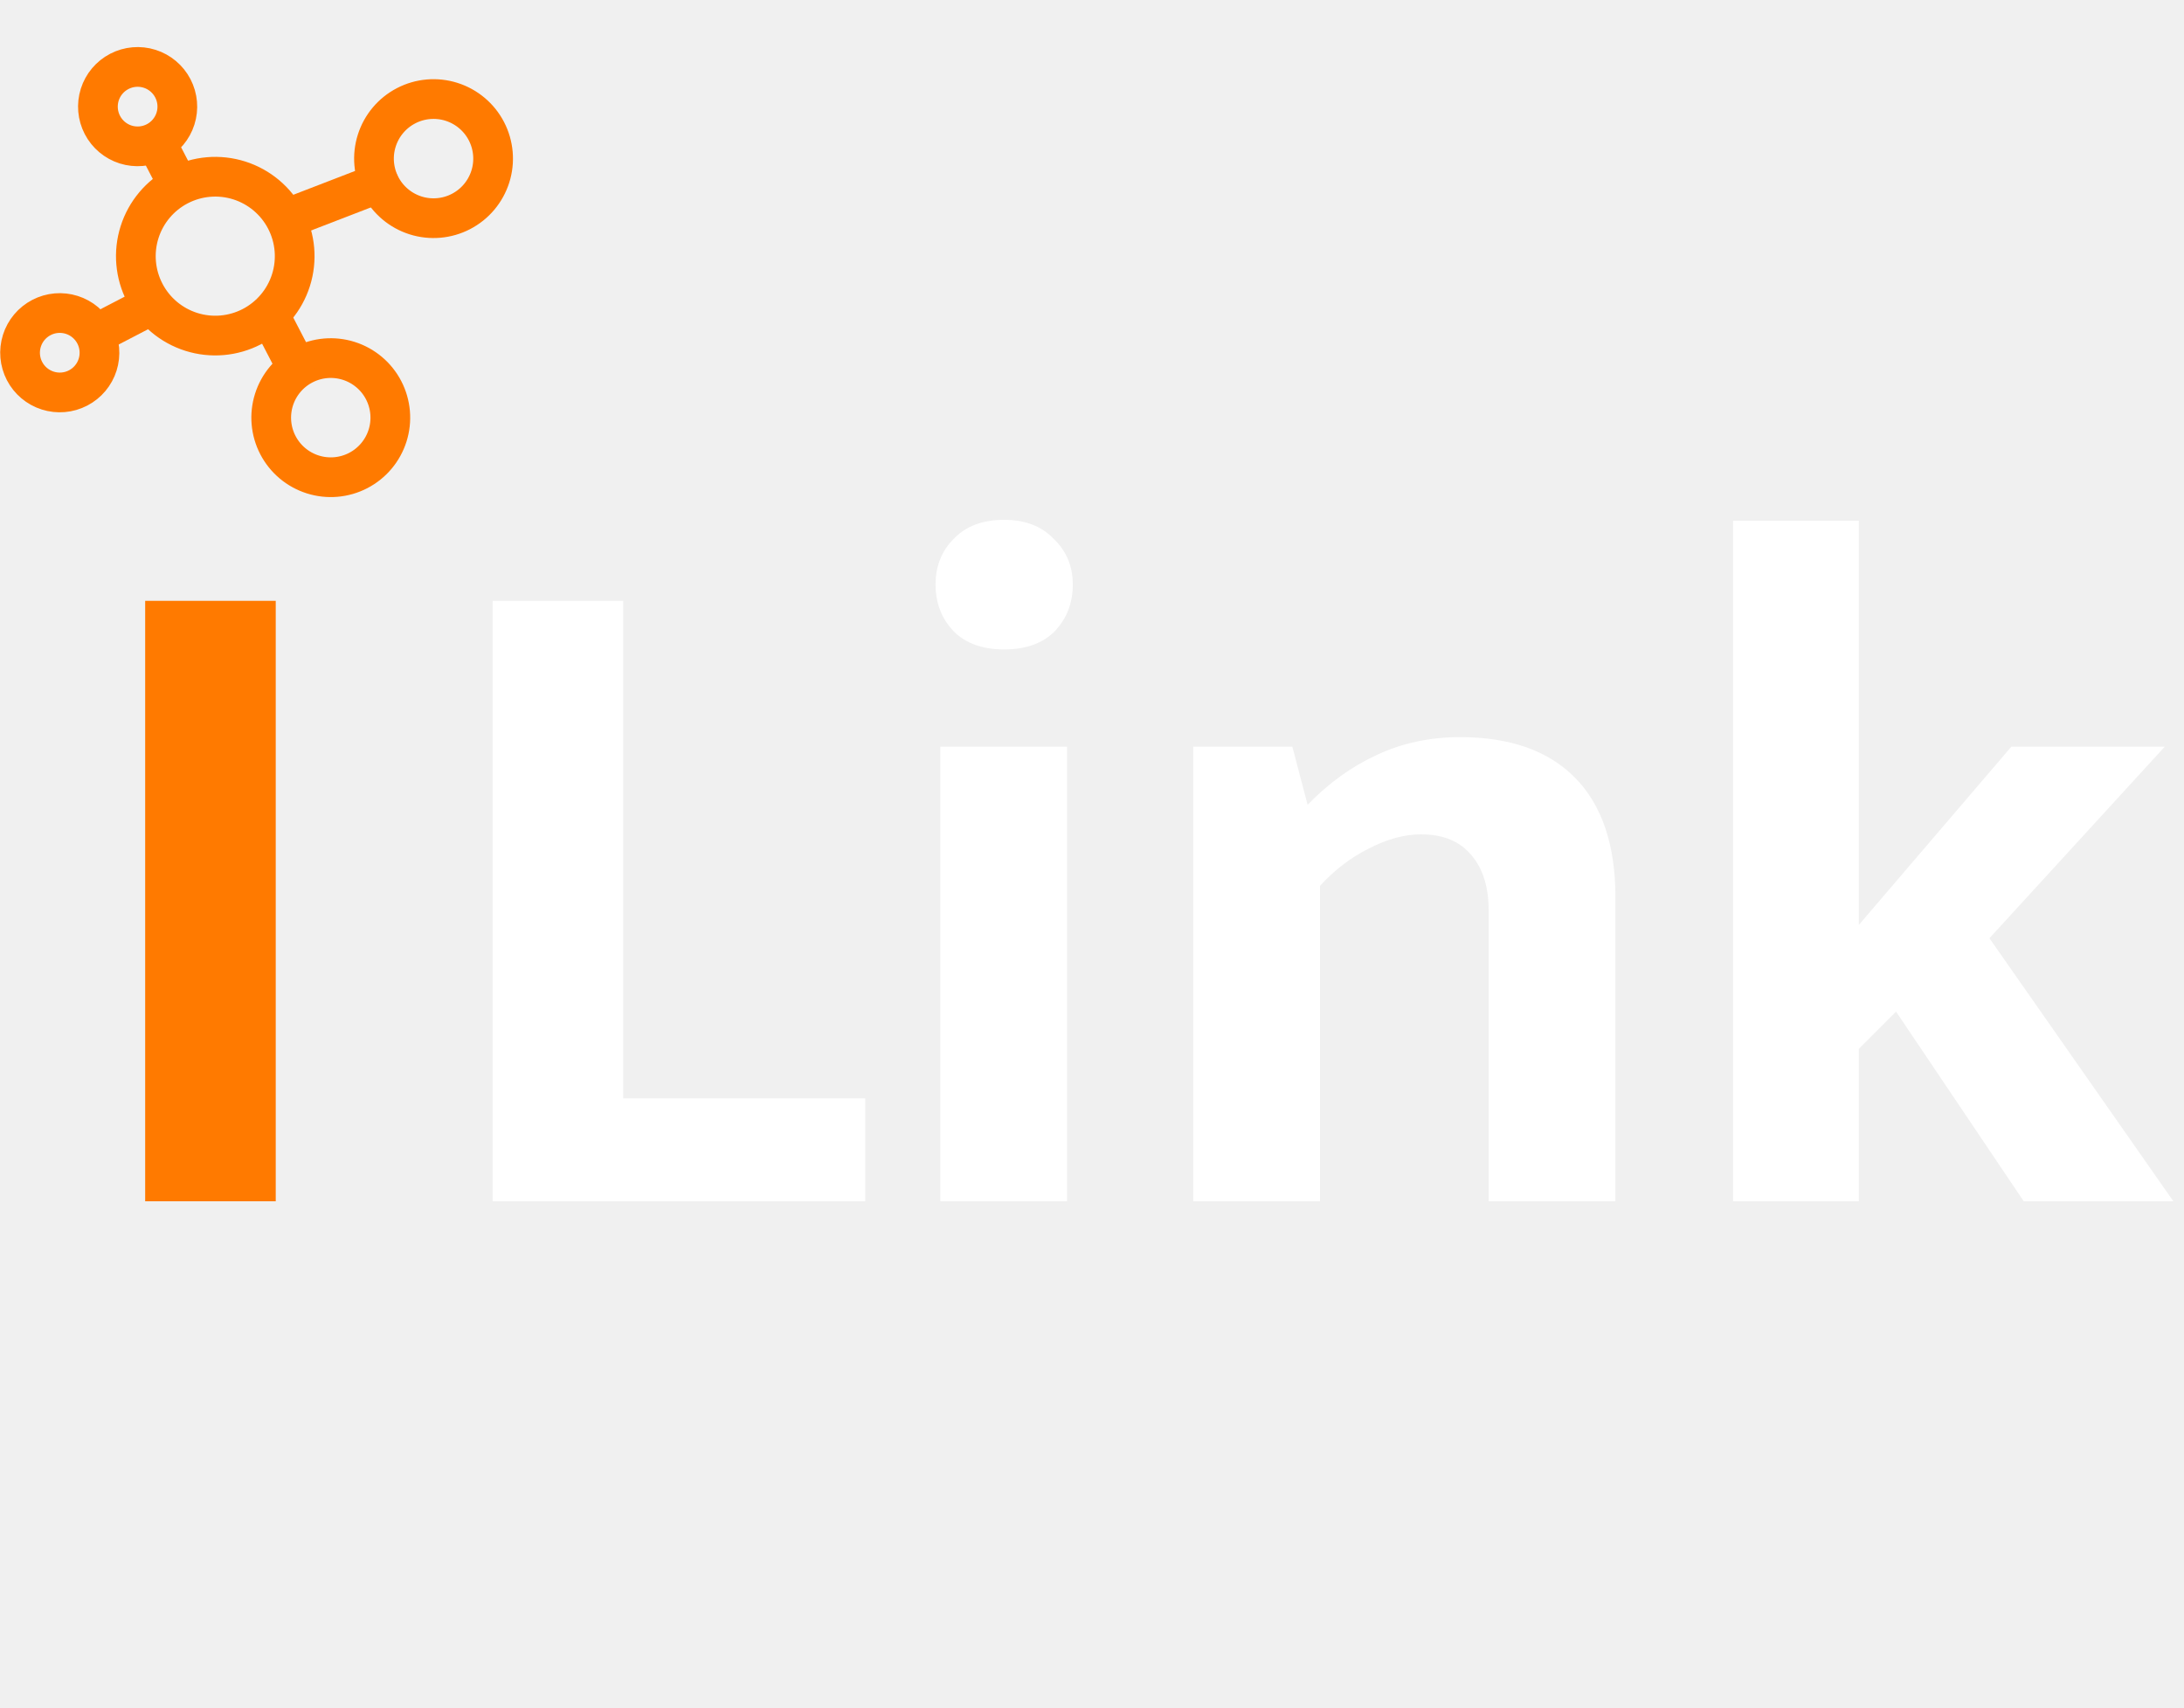
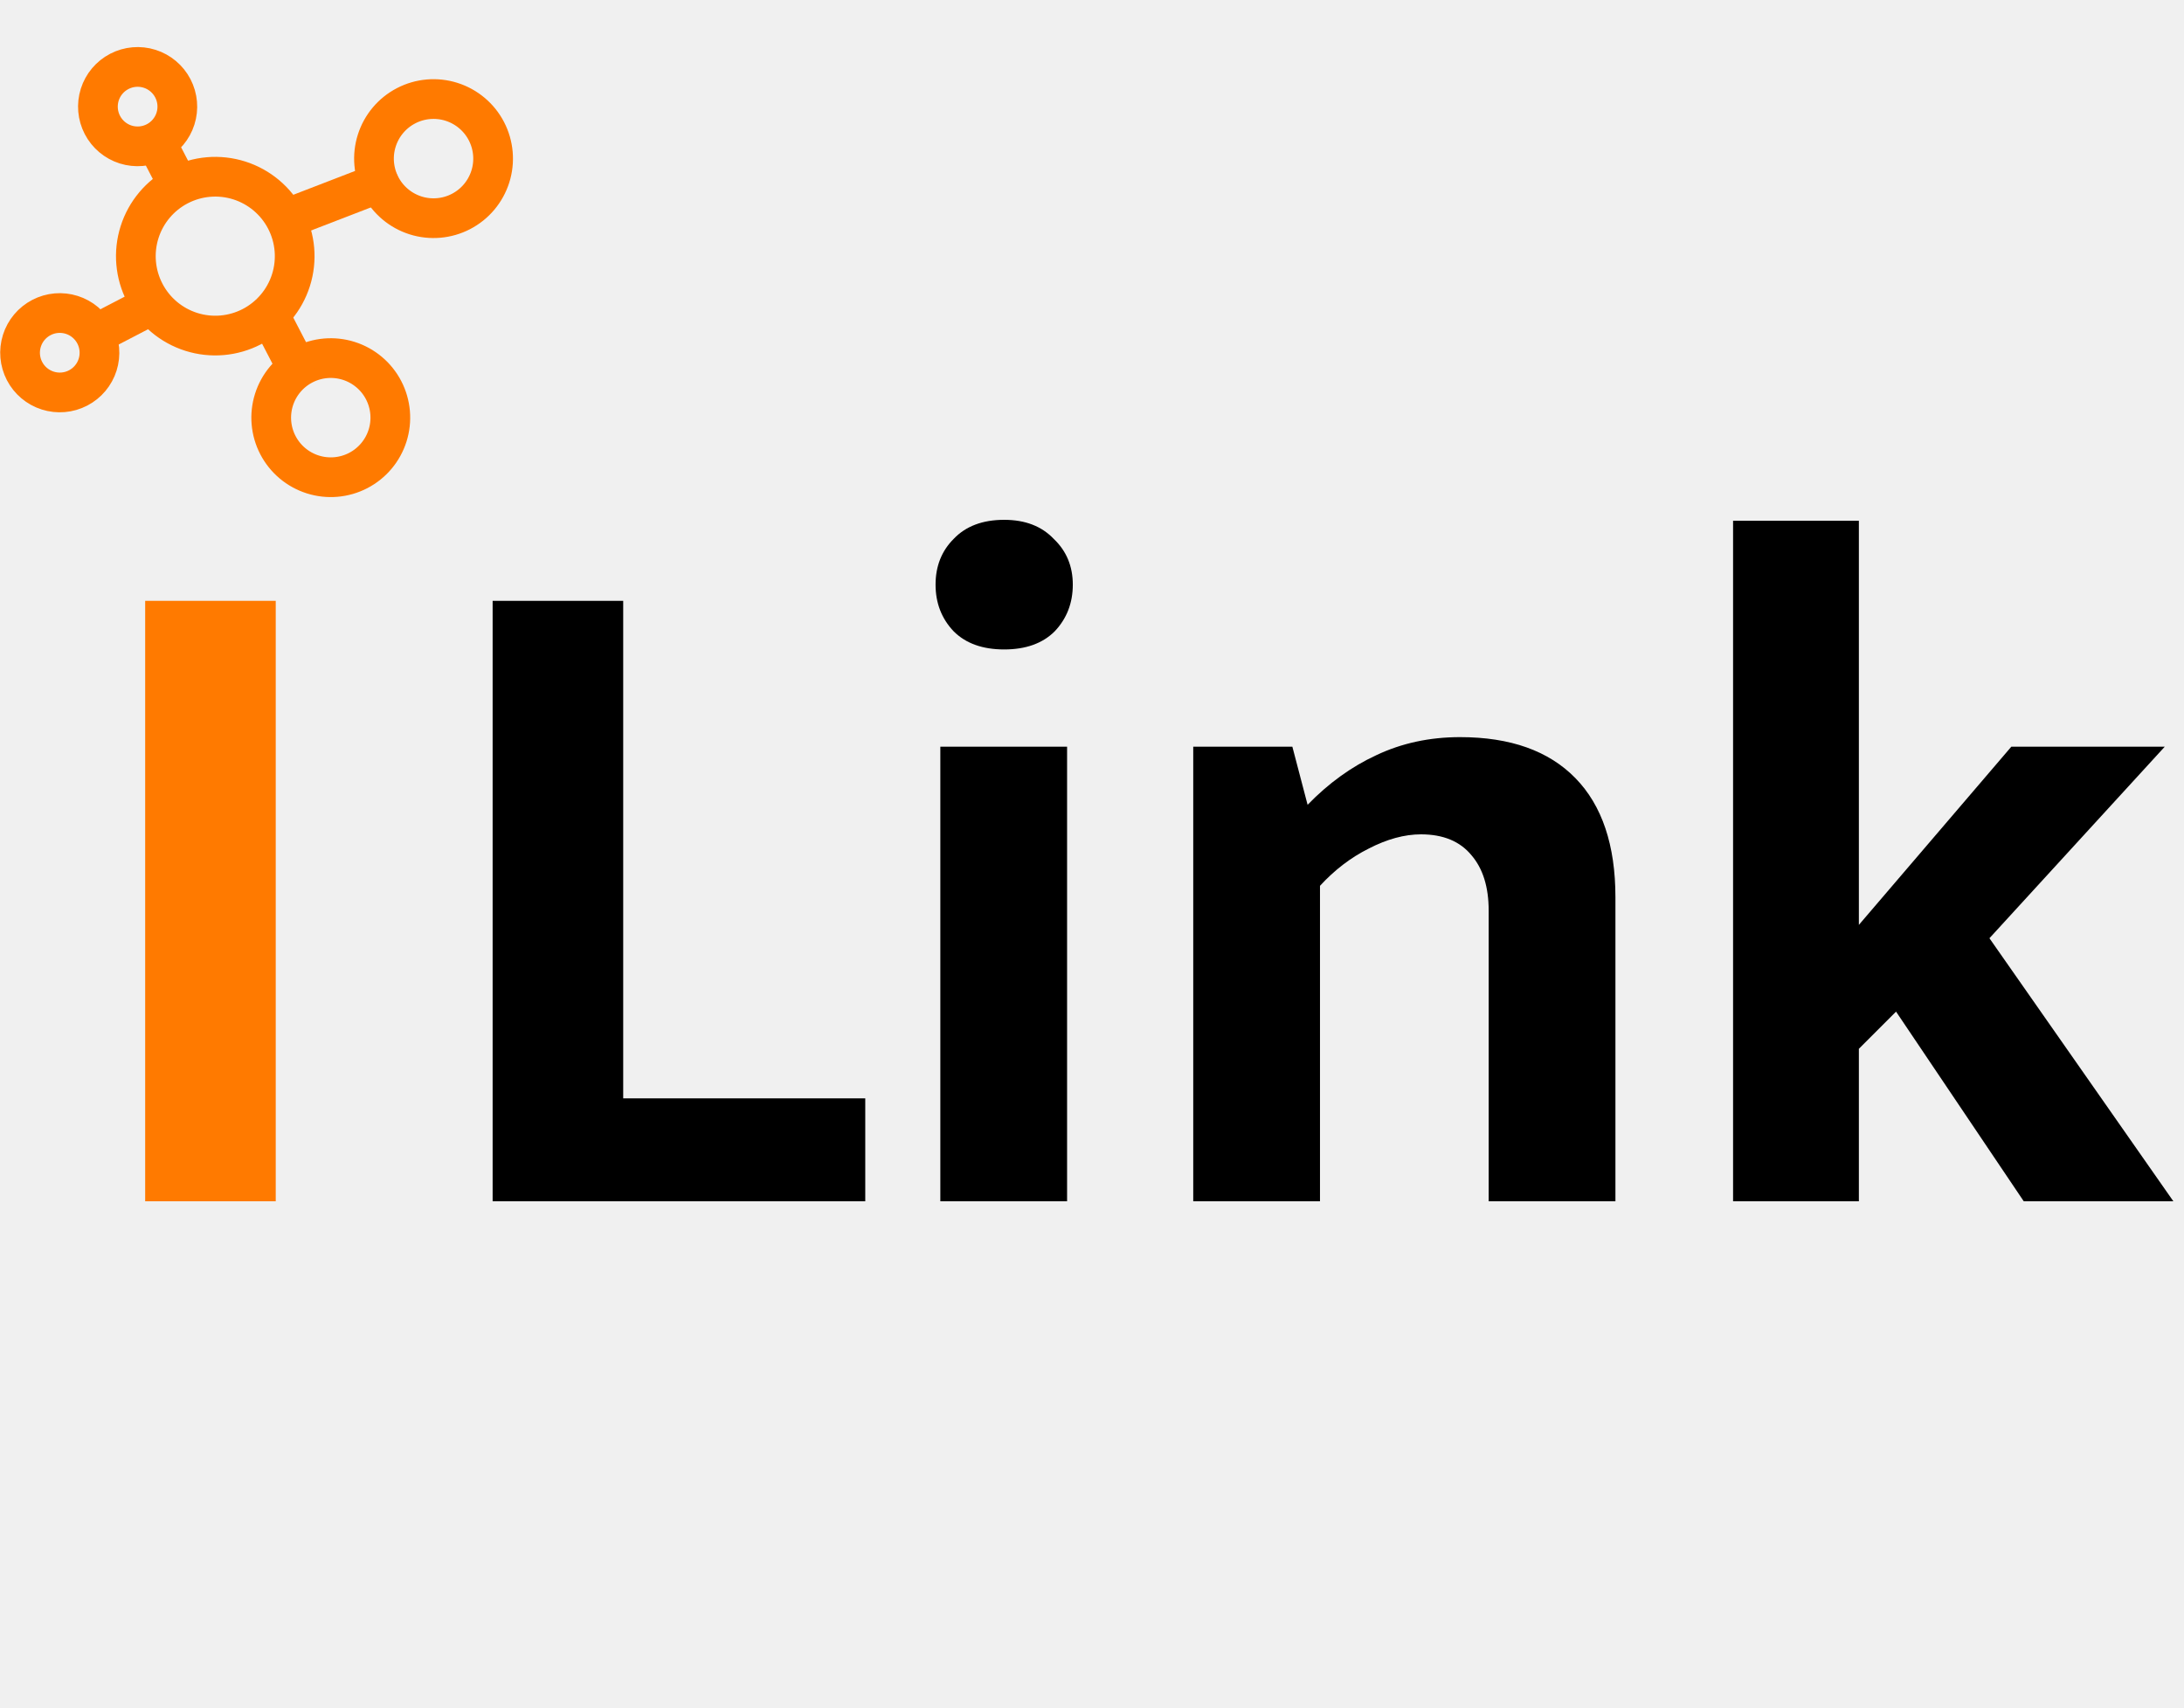
<svg xmlns="http://www.w3.org/2000/svg" width="220" height="172" viewBox="0 0 220 172" fill="none">
  <path d="M9.834 36.736C10.154 35.725 10.059 34.628 9.57 33.686C9.081 32.745 8.238 32.036 7.227 31.716C6.215 31.396 5.118 31.491 4.177 31.98C3.235 32.469 2.527 33.312 2.207 34.323C1.887 35.335 1.981 36.432 2.47 37.373C2.959 38.315 3.802 39.023 4.814 39.343C5.825 39.663 6.922 39.569 7.864 39.08C8.805 38.591 9.514 37.748 9.834 36.736ZM39.04 43.879C39.52 42.362 39.377 40.716 38.644 39.304C37.911 37.892 36.646 36.828 35.129 36.348C33.612 35.868 31.966 36.011 30.554 36.744C29.142 37.477 28.079 38.742 27.599 40.259C27.119 41.776 27.261 43.422 27.994 44.834C28.728 46.246 29.992 47.309 31.509 47.789C33.027 48.27 34.672 48.127 36.085 47.394C37.497 46.66 38.56 45.396 39.04 43.879ZM49.393 17.786C49.873 16.269 49.73 14.623 48.997 13.211C48.264 11.799 46.999 10.736 45.482 10.256C43.965 9.776 42.319 9.918 40.907 10.652C39.495 11.385 38.432 12.649 37.952 14.167C37.472 15.684 37.614 17.329 38.347 18.742C39.081 20.154 40.345 21.217 41.862 21.697C43.38 22.177 45.025 22.035 46.438 21.301C47.85 20.568 48.913 19.303 49.393 17.786ZM29.312 28.215C29.952 26.192 29.762 23.997 28.784 22.115C27.806 20.232 26.12 18.814 24.098 18.174C22.075 17.534 19.88 17.724 17.997 18.702C16.114 19.68 14.697 21.366 14.057 23.388C13.417 25.411 13.607 27.606 14.585 29.489C15.562 31.372 17.248 32.789 19.271 33.429C21.294 34.069 23.488 33.879 25.371 32.901C27.254 31.923 28.672 30.238 29.312 28.215ZM17.677 11.947C17.997 10.936 17.902 9.839 17.413 8.897C16.924 7.956 16.081 7.247 15.07 6.927C14.058 6.607 12.961 6.702 12.02 7.191C11.078 7.68 10.369 8.523 10.049 9.534C9.729 10.546 9.824 11.643 10.313 12.584C10.802 13.526 11.645 14.235 12.656 14.555C13.668 14.874 14.765 14.78 15.707 14.291C16.648 13.802 17.357 12.959 17.677 11.947Z" stroke="#FF7A00" stroke-width="4" stroke-linecap="round" stroke-linejoin="round" />
  <path d="M9.785 33.575L14.806 30.967M16.47 15.761L17.774 18.271M38.175 18.433L29.215 21.891M29.759 36.747L27.152 31.727" stroke="#FF7A00" stroke-width="4" stroke-linecap="round" stroke-linejoin="round" />
  <path d="M27.776 60.52V121H14.624V60.52H27.776Z" fill="#FF7A00" />
-   <path d="M49.624 60.52H62.776V110.632H87.16V121H49.624V60.52ZM94.722 121V75.208H107.49V121H94.722ZM101.154 65.416C98.978 65.416 97.282 64.808 96.066 63.592C94.85 62.312 94.242 60.744 94.242 58.888C94.242 57.032 94.85 55.496 96.066 54.28C97.282 53 98.978 52.36 101.154 52.36C103.266 52.36 104.93 53 106.146 54.28C107.426 55.496 108.066 57.032 108.066 58.888C108.066 60.744 107.458 62.312 106.242 63.592C105.026 64.808 103.33 65.416 101.154 65.416ZM132.966 121H120.198V75.208H130.182L131.718 81.064C133.83 78.888 136.134 77.224 138.63 76.072C141.19 74.856 144.006 74.248 147.078 74.248C152.134 74.248 156.006 75.624 158.694 78.376C161.382 81.128 162.726 85.128 162.726 90.376V121H149.958V91.72C149.958 89.352 149.382 87.496 148.23 86.152C147.078 84.744 145.382 84.04 143.142 84.04C141.478 84.04 139.718 84.52 137.862 85.48C136.07 86.376 134.438 87.624 132.966 89.224V121ZM187.249 105.64V121H174.577V52.456H187.249V93.16L202.609 75.208H218.065L200.401 94.504L218.929 121H203.857L190.993 101.896L187.249 105.64Z" fill="white" />
+   <path d="M49.624 60.52H62.776V110.632H87.16V121H49.624V60.52ZM94.722 121V75.208H107.49V121H94.722ZM101.154 65.416C98.978 65.416 97.282 64.808 96.066 63.592C94.85 62.312 94.242 60.744 94.242 58.888C94.242 57.032 94.85 55.496 96.066 54.28C97.282 53 98.978 52.36 101.154 52.36C103.266 52.36 104.93 53 106.146 54.28C107.426 55.496 108.066 57.032 108.066 58.888C108.066 60.744 107.458 62.312 106.242 63.592C105.026 64.808 103.33 65.416 101.154 65.416ZM132.966 121H120.198V75.208H130.182L131.718 81.064C133.83 78.888 136.134 77.224 138.63 76.072C141.19 74.856 144.006 74.248 147.078 74.248C152.134 74.248 156.006 75.624 158.694 78.376C161.382 81.128 162.726 85.128 162.726 90.376V121H149.958V91.72C149.958 89.352 149.382 87.496 148.23 86.152C147.078 84.744 145.382 84.04 143.142 84.04C141.478 84.04 139.718 84.52 137.862 85.48C136.07 86.376 134.438 87.624 132.966 89.224V121ZM187.249 105.64V121H174.577V52.456H187.249V93.16L202.609 75.208H218.065L200.401 94.504L218.929 121H203.857L190.993 101.896L187.249 105.64Z" fill="black" />
</svg>
